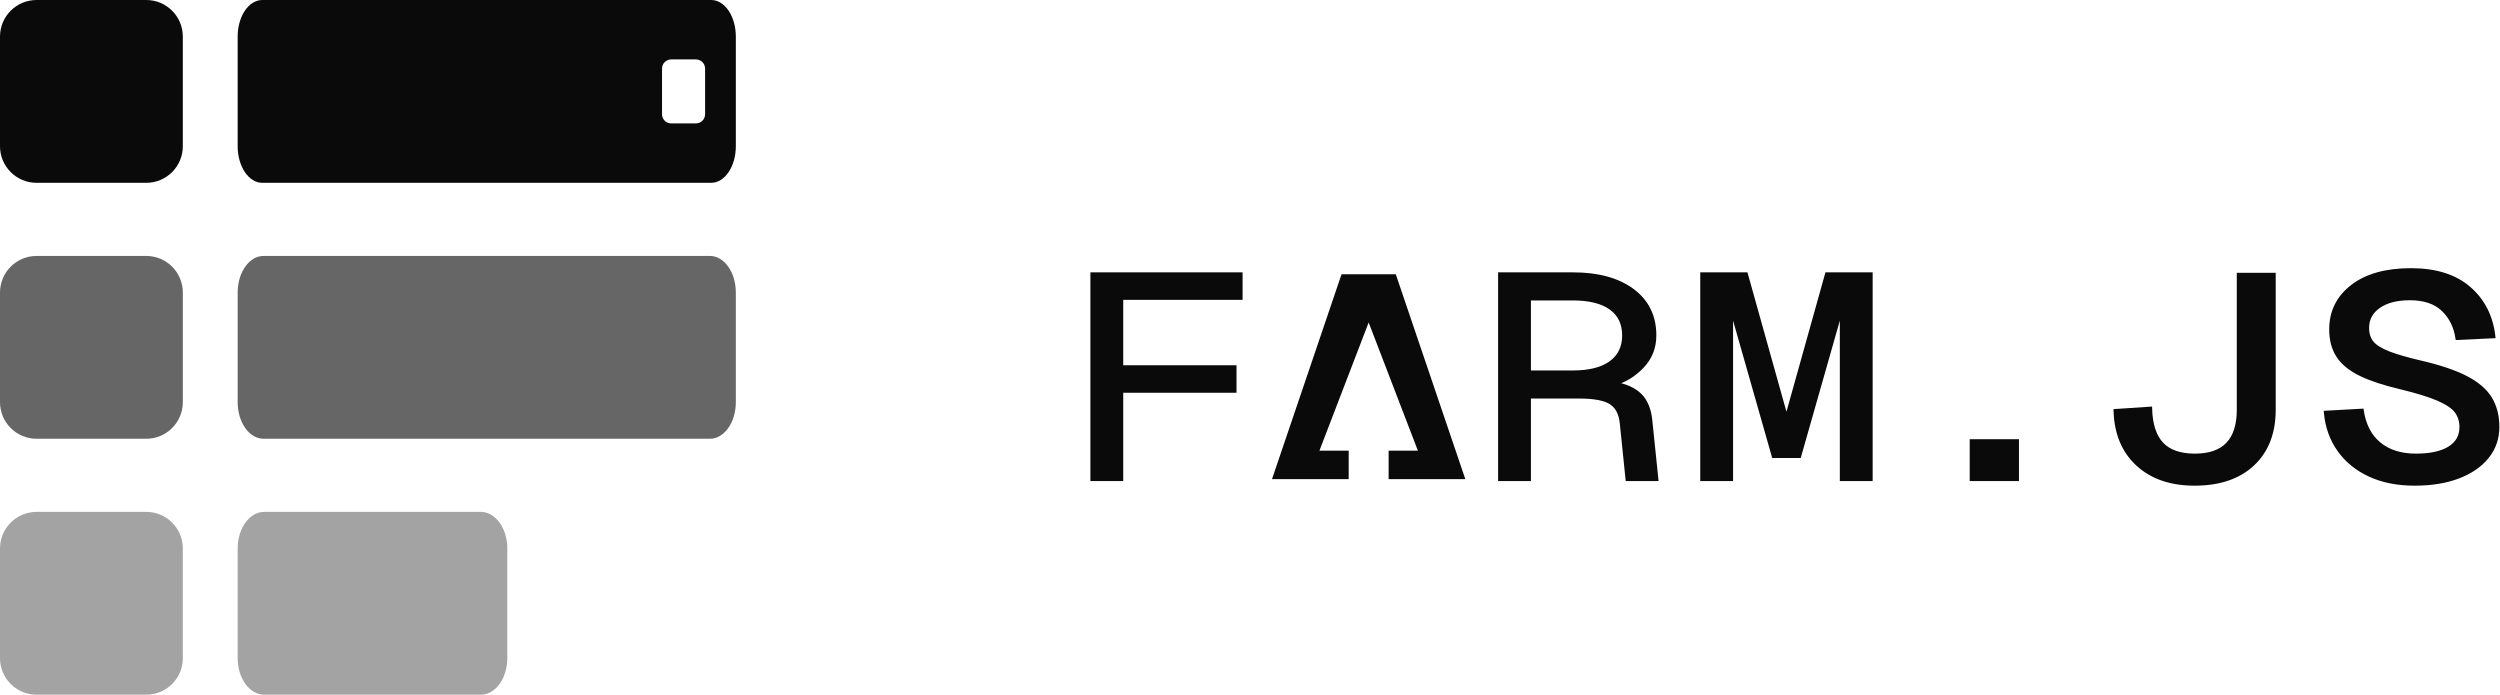
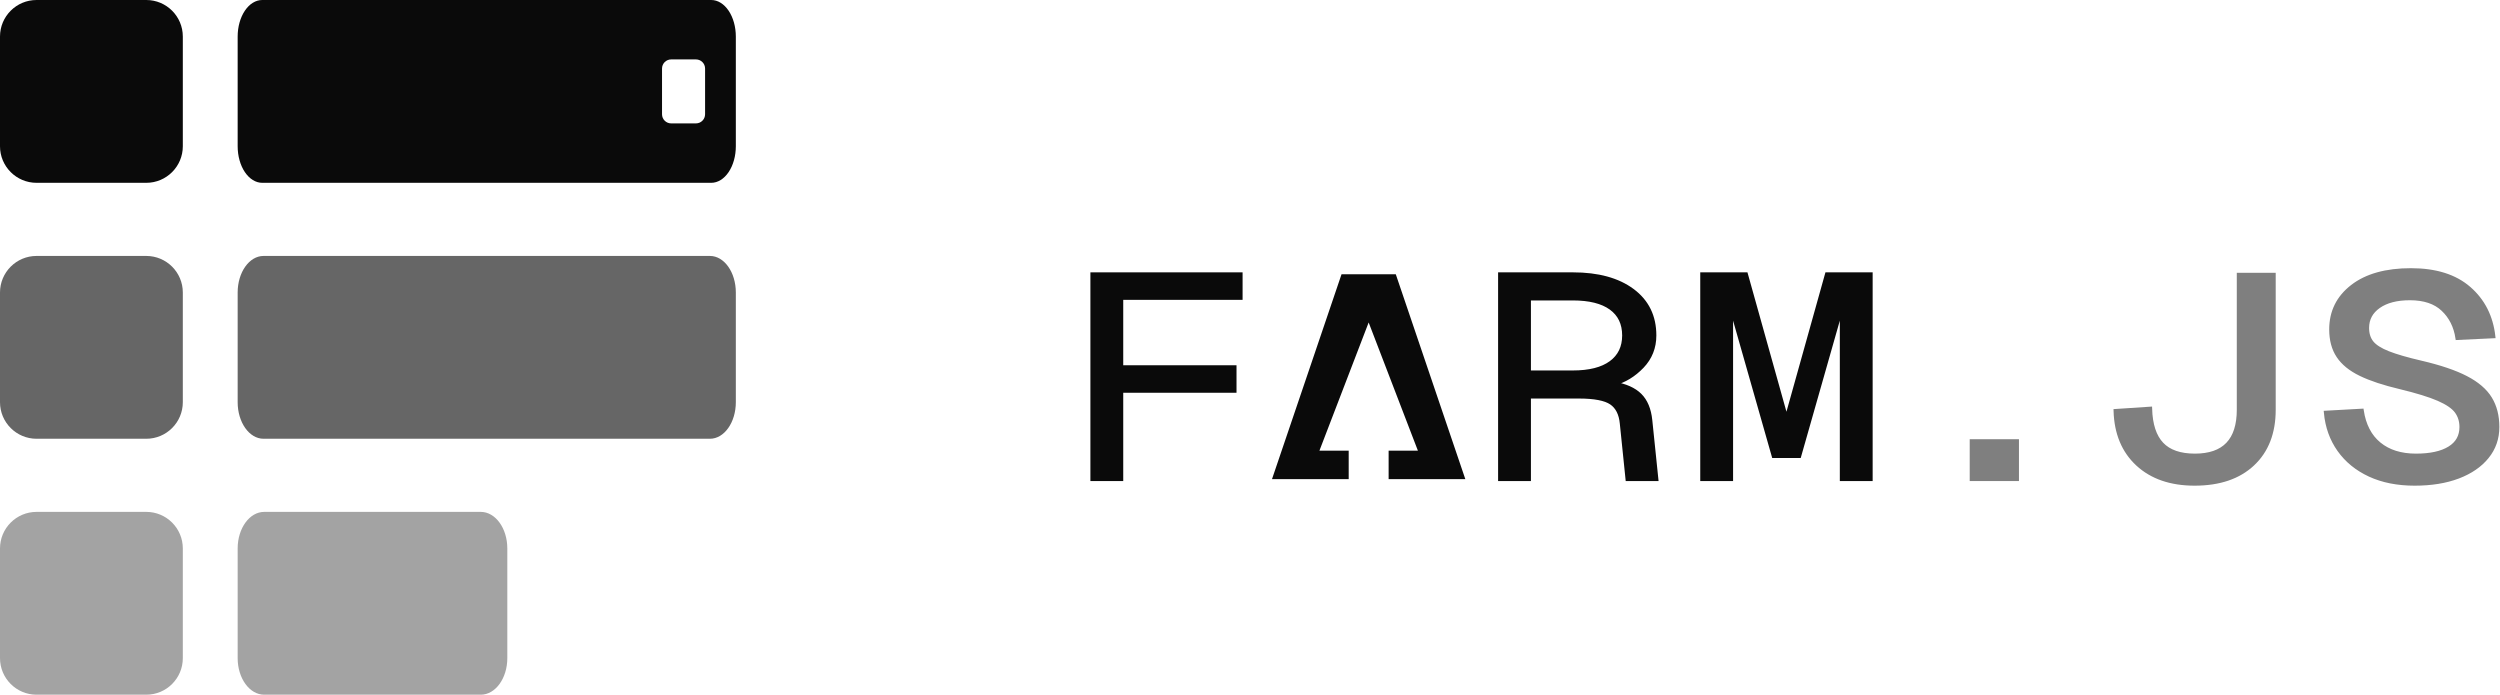
<svg xmlns="http://www.w3.org/2000/svg" width="547" height="152" viewBox="125 68 547 152" fill="none" role="img" aria-labelledby="title desc">
  <style>
    .farm-primary {
      fill: #0a0a0a;
    }

    .farm-primary-stroke {
      fill: #0a0a0a;
      stroke: #0a0a0a;
    }

    .farm-secondary {
      fill: #666666;
    }

    .farm-tertiary {
      fill: #a3a3a3;
+     }
+ 
+     .farm-wordmark-muted {
+       opacity: 0.52;
    }

    @media (prefers-color-scheme: dark) {
      .farm-primary {
        fill: #f5f5f4;
      }

      .farm-primary-stroke {
        fill: #f5f5f4;
        stroke: #f5f5f4;
      }

      .farm-secondary {
        fill: #a3a3a3;
      }

      .farm-tertiary {
        fill: #595959;
      }
    }
  </style>
  <path class="farm-primary-stroke" d="M364 172.837V128.009H396.458V133.188H370.344V148.34H395.129V153.516H370.344V172.837H364Z" stroke-width="0.84" stroke-miterlimit="2" />
  <path class="farm-primary" d="M418.527 128.009H430.398L445.612 172.837H428.831V166.612H435.239L424.462 138.556L413.686 166.612H420.094V172.837H403.312L418.527 128.009Z" />
  <path class="farm-primary-stroke" d="M453.203 172.837V128.009H469.137C474.644 128.009 478.997 129.2 482.194 131.577C485.39 133.955 486.989 137.226 486.989 141.396C486.989 144.048 486.089 146.31 484.297 148.182C482.5 150.055 480.447 151.307 478.137 151.94C480.645 152.36 482.537 153.203 483.815 154.463C485.093 155.728 485.858 157.558 486.102 159.959L487.429 172.837H481.085L479.834 160.652C479.637 158.548 478.875 157.042 477.547 156.136C476.219 155.235 473.855 154.78 470.466 154.78H459.547V172.837H453.203ZM459.547 149.477H469.137C472.774 149.477 475.553 148.772 477.471 147.361C479.389 145.952 480.348 143.963 480.348 141.396C480.348 138.788 479.389 136.788 477.471 135.396C475.553 134.009 472.774 133.316 469.137 133.316H459.547V149.477Z" stroke-width="0.84" stroke-miterlimit="2" />
  <path class="farm-primary-stroke" d="M513.075 167.785L503.778 135.146V172.837H497.434V128.009H507.023L515.875 159.642L524.726 128.009H534.317V172.837H527.973V135.146L518.679 167.785H513.075Z" stroke-width="0.84" stroke-miterlimit="2" />
-   <path class="farm-primary-stroke" d="M14.617 0V-8.316H23.184V0Z" transform="translate(539.436 172.837) scale(1.16 1)" vector-effect="non-scaling-stroke" stroke-width="0.84" stroke-miterlimit="2" />
-   <path class="farm-primary-stroke" d="M17.324 1.008C12.832 1.008 9.25-.422 6.582-3.277C3.918-6.133 2.52-10.016 2.395-14.93L8.945-15.434C9.031-11.949 9.754-9.367 11.121-7.688C12.484-6.008 14.574-5.164 17.387-5.164C22.891-5.164 25.641-8.504 25.641-15.184V-44.73H32.258V-15.184C32.258-10.145 30.934-6.184 28.285-3.309C25.641-.43 21.988 1.008 17.324 1.008Z" transform="translate(585.086 172.837) scale(1.16 1)" vector-effect="non-scaling-stroke" stroke-width="0.84" stroke-miterlimit="2" />
-   <path class="farm-primary-stroke" d="M19.469 1.008C16.234 1.008 13.41.355 10.992-.945C8.578-2.246 6.656-4.063 5.23-6.395C3.801-8.727 2.961-11.445 2.711-14.555L9.512-14.992C9.934-11.801 11.023-9.367 12.789-7.688C14.555-6.008 16.863-5.164 19.719-5.164C22.449-5.164 24.559-5.703 26.051-6.773C27.543-7.844 28.285-9.387 28.285-11.402C28.285-12.703 27.984-13.84 27.375-14.805C26.766-15.77 25.629-16.676 23.973-17.516C22.313-18.355 19.906-19.215 16.758-20.098C13.691-20.938 11.203-21.891 9.293-22.965C7.383-24.035 5.973-25.359 5.07-26.934C4.168-28.508 3.719-30.449 3.719-32.762C3.719-36.625 5.051-39.754 7.719-42.148C10.383-44.539 14.07-45.738 18.773-45.738C23.438-45.738 27.09-44.406 29.734-41.738C32.383-39.07 33.914-35.574 34.336-31.246L27.531-30.871C27.195-33.434 26.293-35.523 24.82-37.137C23.352-38.754 21.273-39.563 18.586-39.563C16.105-39.563 14.145-38.977 12.695-37.801C11.246-36.625 10.52-35.051 10.52-33.074C10.52-31.773 10.816-30.703 11.402-29.863C11.992-29.023 13.02-28.266 14.488-27.594C15.961-26.922 18.02-26.23 20.664-25.516C24.234-24.551 27.07-23.438 29.168-22.176C31.27-20.914 32.781-19.414 33.703-17.672C34.629-15.93 35.09-13.84 35.09-11.402C35.09-8.926 34.441-6.75 33.137-4.883C31.836-3.012 30.02-1.566 27.688-.535C25.359.492 22.617 1.008 19.469 1.008Z" transform="translate(630.736 172.837) scale(1.16 1)" vector-effect="non-scaling-stroke" stroke-width="0.84" stroke-miterlimit="2" />
+   <g class="farm-wordmark-muted">
+     <path class="farm-primary-stroke" d="M14.617 0V-8.316H23.184V0Z" transform="translate(539.436 172.837) scale(1.16 1)" vector-effect="non-scaling-stroke" stroke-width="0.84" stroke-miterlimit="2" />
+     <path class="farm-primary-stroke" d="M17.324 1.008C12.832 1.008 9.25-.422 6.582-3.277C3.918-6.133 2.52-10.016 2.395-14.93L8.945-15.434C9.031-11.949 9.754-9.367 11.121-7.688C12.484-6.008 14.574-5.164 17.387-5.164C22.891-5.164 25.641-8.504 25.641-15.184V-44.73H32.258V-15.184C32.258-10.145 30.934-6.184 28.285-3.309C25.641-.43 21.988 1.008 17.324 1.008Z" transform="translate(585.086 172.837) scale(1.16 1)" vector-effect="non-scaling-stroke" stroke-width="0.84" stroke-miterlimit="2" />
+     <path class="farm-primary-stroke" d="M19.469 1.008C16.234 1.008 13.41.355 10.992-.945C8.578-2.246 6.656-4.063 5.23-6.395C3.801-8.727 2.961-11.445 2.711-14.555L9.512-14.992C9.934-11.801 11.023-9.367 12.789-7.688C14.555-6.008 16.863-5.164 19.719-5.164C22.449-5.164 24.559-5.703 26.051-6.773C27.543-7.844 28.285-9.387 28.285-11.402C28.285-12.703 27.984-13.84 27.375-14.805C26.766-15.77 25.629-16.676 23.973-17.516C22.313-18.355 19.906-19.215 16.758-20.098C13.691-20.938 11.203-21.891 9.293-22.965C7.383-24.035 5.973-25.359 5.07-26.934C4.168-28.508 3.719-30.449 3.719-32.762C3.719-36.625 5.051-39.754 7.719-42.148C10.383-44.539 14.07-45.738 18.773-45.738C23.438-45.738 27.09-44.406 29.734-41.738C32.383-39.07 33.914-35.574 34.336-31.246L27.531-30.871C27.195-33.434 26.293-35.523 24.82-37.137C23.352-38.754 21.273-39.563 18.586-39.563C16.105-39.563 14.145-38.977 12.695-37.801C11.246-36.625 10.52-35.051 10.52-33.074C10.52-31.773 10.816-30.703 11.402-29.863C11.992-29.023 13.02-28.266 14.488-27.594C15.961-26.922 18.02-26.23 20.664-25.516C24.234-24.551 27.07-23.438 29.168-22.176C31.27-20.914 32.781-19.414 33.703-17.672C34.629-15.93 35.09-13.84 35.09-11.402C35.09-8.926 34.441-6.75 33.137-4.883C31.836-3.012 30.02-1.566 27.688-.535C25.359.492 22.617 1.008 19.469 1.008Z" transform="translate(630.736 172.837) scale(1.16 1)" vector-effect="non-scaling-stroke" stroke-width="0.84" stroke-miterlimit="2" />
+   </g>
  <path class="farm-primary" d="M157 68H133C128.582 68 125 71.582 125 76V100C125 104.418 128.582 108 133 108H157C161.418 108 165 104.418 165 100V76C165 71.582 161.418 68 157 68Z" />
  <path class="farm-primary" fill-rule="evenodd" clip-rule="evenodd" d="M182.383 68H280.617C282.045 68 283.414 68.843 284.423 70.343C285.433 71.843 286 73.878 286 76V100C286 102.122 285.433 104.157 284.423 105.657C283.414 107.157 282.045 108 280.617 108H182.383C180.955 108 179.586 107.157 178.577 105.657C177.567 104.157 177 102.122 177 100V76C177 73.878 177.567 71.843 178.577 70.343C179.586 68.843 180.955 68 182.383 68ZM271.852 81C270.747 81 269.852 81.895 269.852 83V93C269.852 94.105 270.747 95 271.852 95H277.272C278.376 95 279.272 94.105 279.272 93V83C279.272 81.895 278.376 81 277.272 81H271.852Z" />
  <path class="farm-secondary" d="M157 124H133C128.582 124 125 127.582 125 132V156C125 160.418 128.582 164 133 164H157C161.418 164 165 160.418 165 156V132C165 127.582 161.418 124 157 124Z" />
  <path class="farm-secondary" d="M280.334 124H182.666C179.537 124 177 127.582 177 132V156C177 160.418 179.537 164 182.666 164H280.334C283.463 164 286 160.418 286 156V132C286 127.582 283.463 124 280.334 124Z" />
  <path class="farm-tertiary" d="M157 180H133C128.582 180 125 183.582 125 188V212C125 216.418 128.582 220 133 220H157C161.418 220 165 216.418 165 212V188C165 183.582 161.418 180 157 180Z" />
  <path class="farm-tertiary" d="M230.189 180H182.811C179.602 180 177 183.582 177 188V212C177 216.418 179.602 220 182.811 220H230.189C233.398 220 236 216.418 236 212V188C236 183.582 233.398 180 230.189 180Z" />
</svg>
